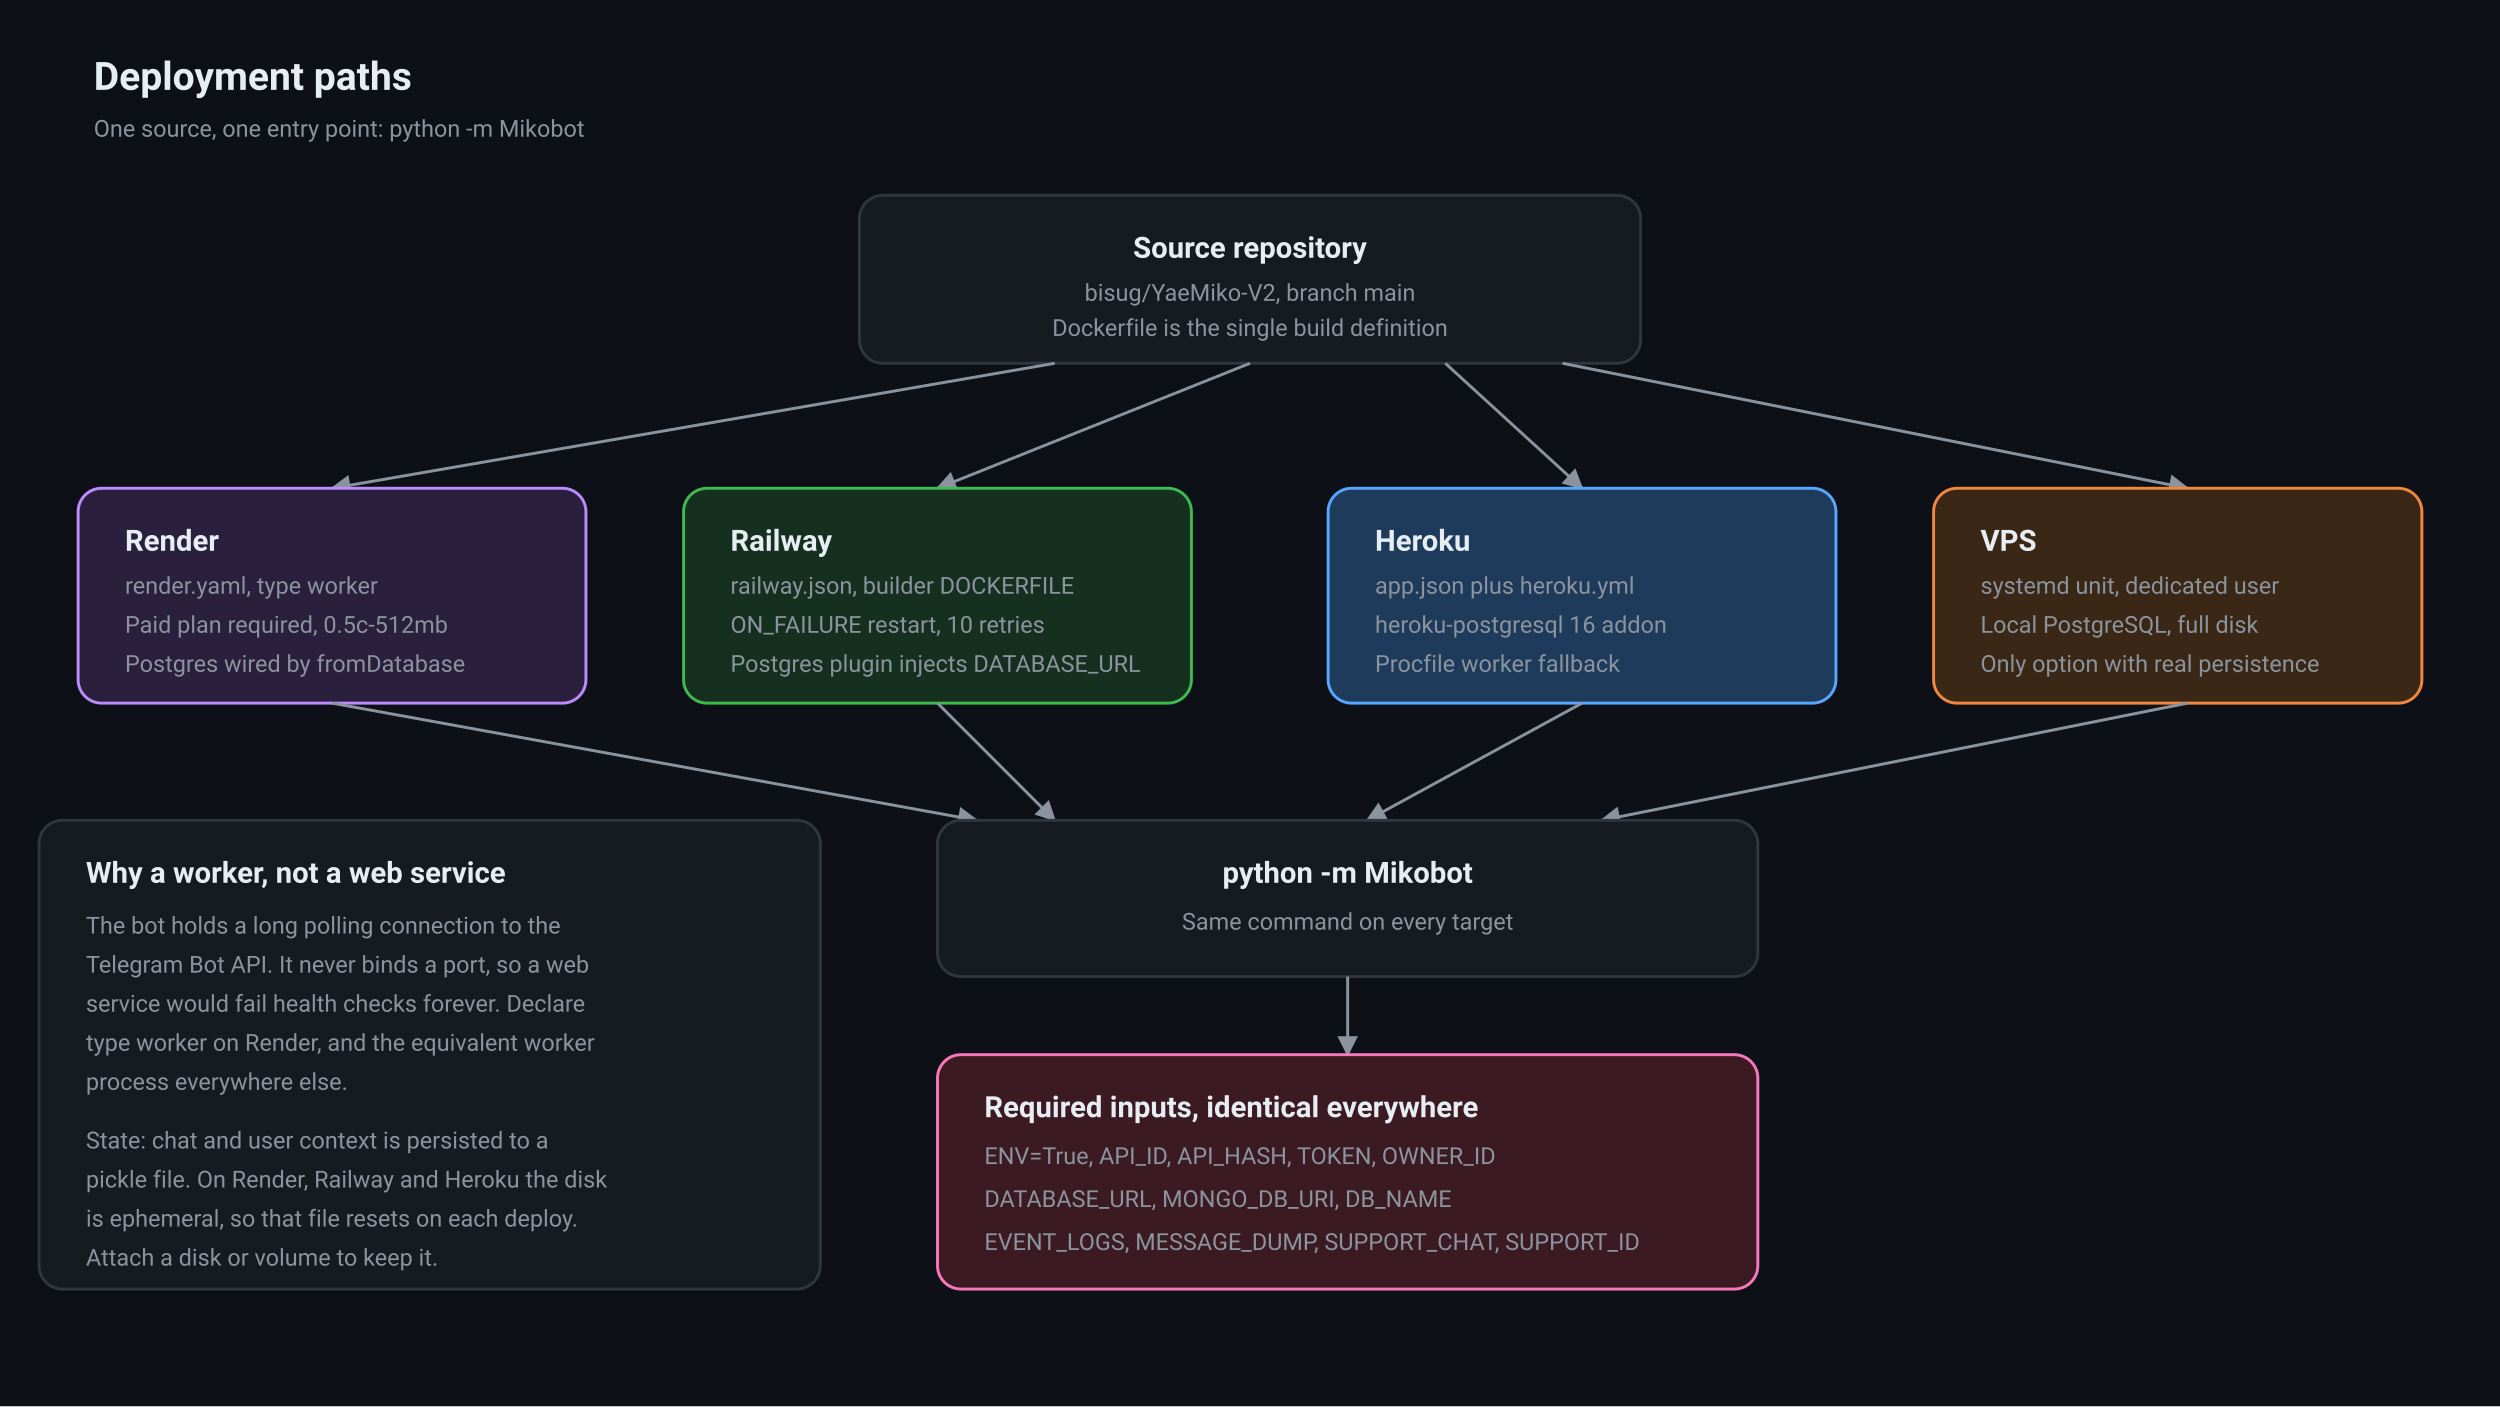
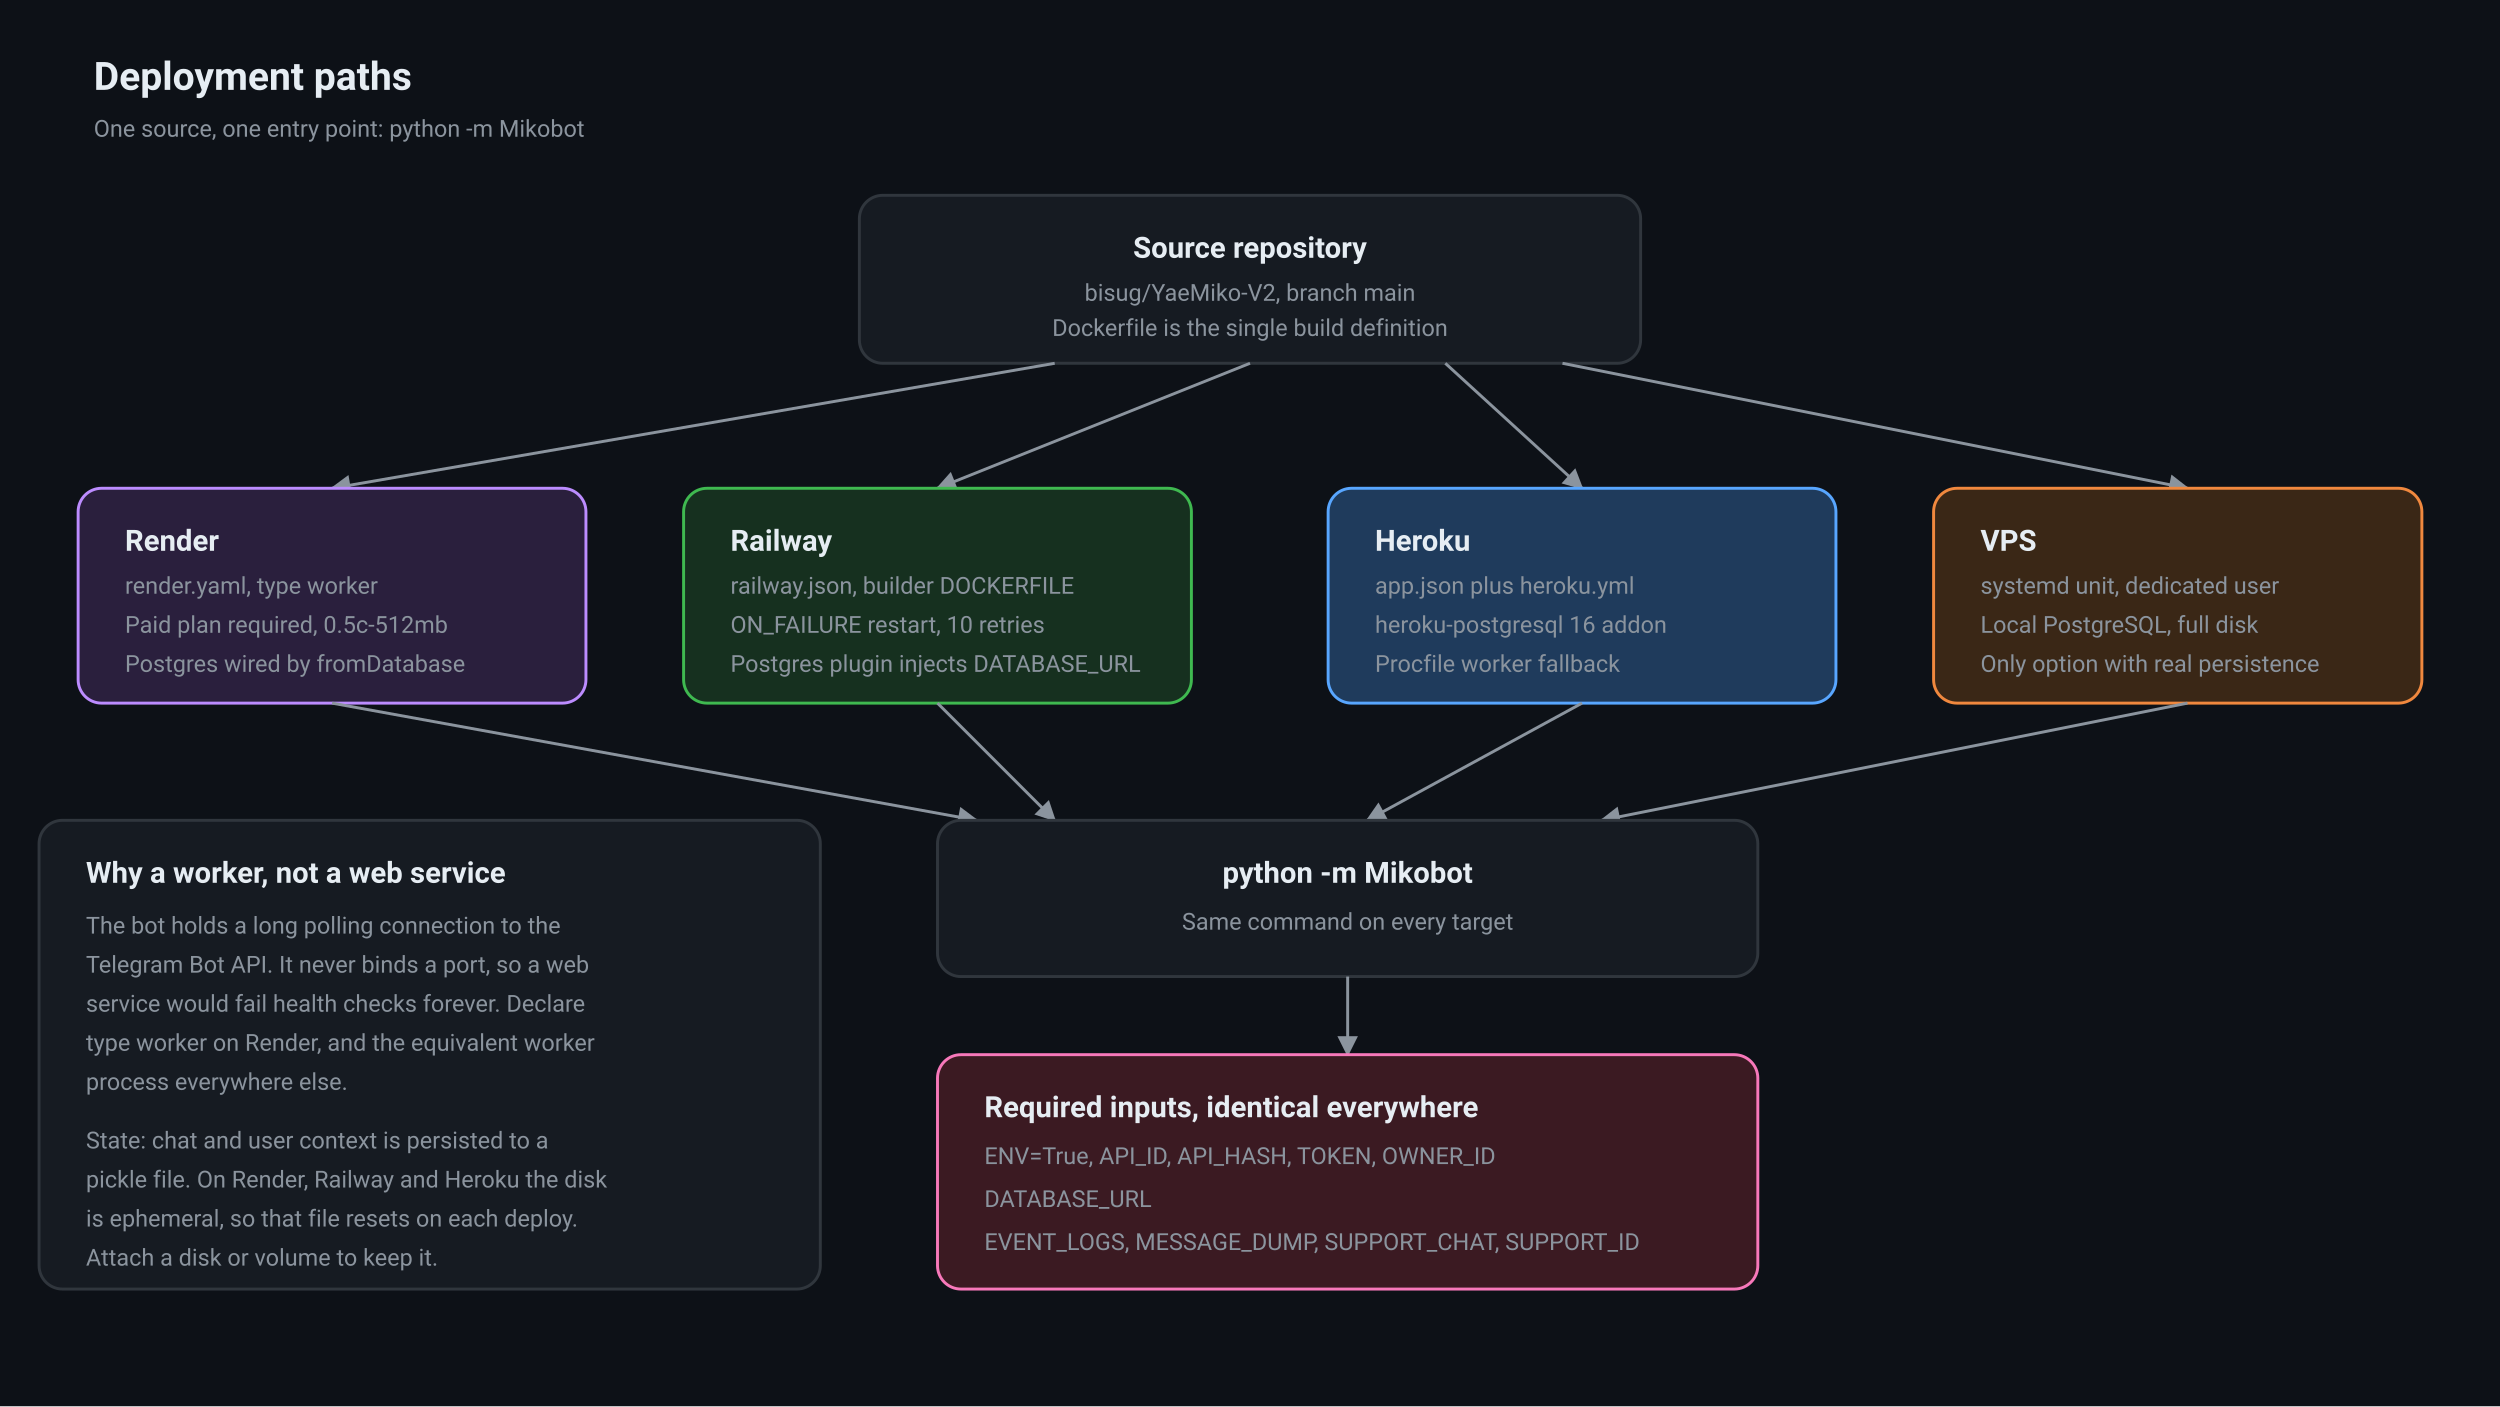
<svg xmlns="http://www.w3.org/2000/svg" viewBox="0 0 1280 720" width="1280" height="720" role="img" aria-label="YaeMiko deployment paths">
  <defs>
    <marker id="arrow" viewBox="0 0 10 10" refX="9" refY="5" markerWidth="7" markerHeight="7" orient="auto-start-reverse">
      <path d="M 0 0 L 10 5 L 0 10 z" fill="#8b949e" />
    </marker>
    <style>
      .bg { fill: #0d1117; }
      .panel { fill: #161b22; stroke: #30363d; stroke-width: 1.5; rx: 12; }
      .title { fill: #e6edf3; font: 600 20px "Segoe UI", Roboto, Helvetica, Arial, sans-serif; }
      .head { fill: #e6edf3; font: 600 15px "Segoe UI", Roboto, Helvetica, Arial, sans-serif; }
      .sub { fill: #8b949e; font: 400 12px "Segoe UI", Roboto, Helvetica, Arial, sans-serif; }
      .edge { stroke: #8b949e; stroke-width: 1.5; fill: none; marker-end: url(#arrow); }
      .blue { fill: #1f3b5c; stroke: #58a6ff; stroke-width: 1.5; rx: 12; }
      .green { fill: #16301f; stroke: #3fb950; stroke-width: 1.5; rx: 12; }
      .purple { fill: #2a1f3d; stroke: #bc8cff; stroke-width: 1.5; rx: 12; }
      .orange { fill: #3a2716; stroke: #f0883e; stroke-width: 1.5; rx: 12; }
      .red { fill: #3b1a22; stroke: #f778ba; stroke-width: 1.5; rx: 12; }
    </style>
  </defs>
  <rect class="bg" x="0" y="0" width="1280" height="720" />
  <text class="title" x="48" y="46">Deployment paths</text>
  <text class="sub" x="48" y="70">One source, one entry point: python -m Mikobot</text>
  <rect class="panel" x="440" y="100" width="400" height="86" />
  <text class="head" x="640" y="132" text-anchor="middle">Source repository</text>
  <text class="sub" x="640" y="154" text-anchor="middle">bisug/YaeMiko-V2, branch main</text>
  <text class="sub" x="640" y="172" text-anchor="middle">Dockerfile is the single build definition</text>
  <path class="edge" d="M 540 186 L 170 250" />
  <path class="edge" d="M 640 186 L 480 250" />
  <path class="edge" d="M 740 186 L 810 250" />
  <path class="edge" d="M 800 186 L 1120 250" />
  <rect class="purple" x="40" y="250" width="260" height="110" />
  <text class="head" x="64" y="282">Render</text>
  <text class="sub" x="64" y="304">render.yaml, type worker</text>
  <text class="sub" x="64" y="324">Paid plan required, 0.5c-512mb</text>
  <text class="sub" x="64" y="344">Postgres wired by fromDatabase</text>
  <rect class="green" x="350" y="250" width="260" height="110" />
  <text class="head" x="374" y="282">Railway</text>
  <text class="sub" x="374" y="304">railway.json, builder DOCKERFILE</text>
  <text class="sub" x="374" y="324">ON_FAILURE restart, 10 retries</text>
  <text class="sub" x="374" y="344">Postgres plugin injects DATABASE_URL</text>
  <rect class="blue" x="680" y="250" width="260" height="110" />
  <text class="head" x="704" y="282">Heroku</text>
  <text class="sub" x="704" y="304">app.json plus heroku.yml</text>
  <text class="sub" x="704" y="324">heroku-postgresql 16 addon</text>
  <text class="sub" x="704" y="344">Procfile worker fallback</text>
  <rect class="orange" x="990" y="250" width="250" height="110" />
  <text class="head" x="1014" y="282">VPS</text>
  <text class="sub" x="1014" y="304">systemd unit, dedicated user</text>
  <text class="sub" x="1014" y="324">Local PostgreSQL, full disk</text>
  <text class="sub" x="1014" y="344">Only option with real persistence</text>
  <path class="edge" d="M 170 360 L 500 420" />
  <path class="edge" d="M 480 360 L 540 420" />
  <path class="edge" d="M 810 360 L 700 420" />
  <path class="edge" d="M 1120 360 L 820 420" />
  <rect class="panel" x="480" y="420" width="420" height="80" />
  <text class="head" x="690" y="452" text-anchor="middle">python -m Mikobot</text>
  <text class="sub" x="690" y="476" text-anchor="middle">Same command on every target</text>
  <path class="edge" d="M 690 500 L 690 540" />
  <rect class="red" x="480" y="540" width="420" height="120" />
  <text class="head" x="504" y="572">Required inputs, identical everywhere</text>
  <text class="sub" x="504" y="596">ENV=True, API_ID, API_HASH, TOKEN, OWNER_ID</text>
-   <text class="sub" x="504" y="618">DATABASE_URL, MONGO_DB_URI, DB_NAME</text>
+   <text class="sub" x="504" y="618">DATABASE_URL</text>
  <text class="sub" x="504" y="640">EVENT_LOGS, MESSAGE_DUMP, SUPPORT_CHAT, SUPPORT_ID</text>
  <rect class="panel" x="20" y="420" width="400" height="240" />
  <text class="head" x="44" y="452">Why a worker, not a web service</text>
  <text class="sub" x="44" y="478">The bot holds a long polling connection to the</text>
  <text class="sub" x="44" y="498">Telegram Bot API. It never binds a port, so a web</text>
  <text class="sub" x="44" y="518">service would fail health checks forever. Declare</text>
  <text class="sub" x="44" y="538">type worker on Render, and the equivalent worker</text>
  <text class="sub" x="44" y="558">process everywhere else.</text>
  <text class="sub" x="44" y="588">State: chat and user context is persisted to a</text>
  <text class="sub" x="44" y="608">pickle file. On Render, Railway and Heroku the disk</text>
  <text class="sub" x="44" y="628">is ephemeral, so that file resets on each deploy.</text>
  <text class="sub" x="44" y="648">Attach a disk or volume to keep it.</text>
</svg>
